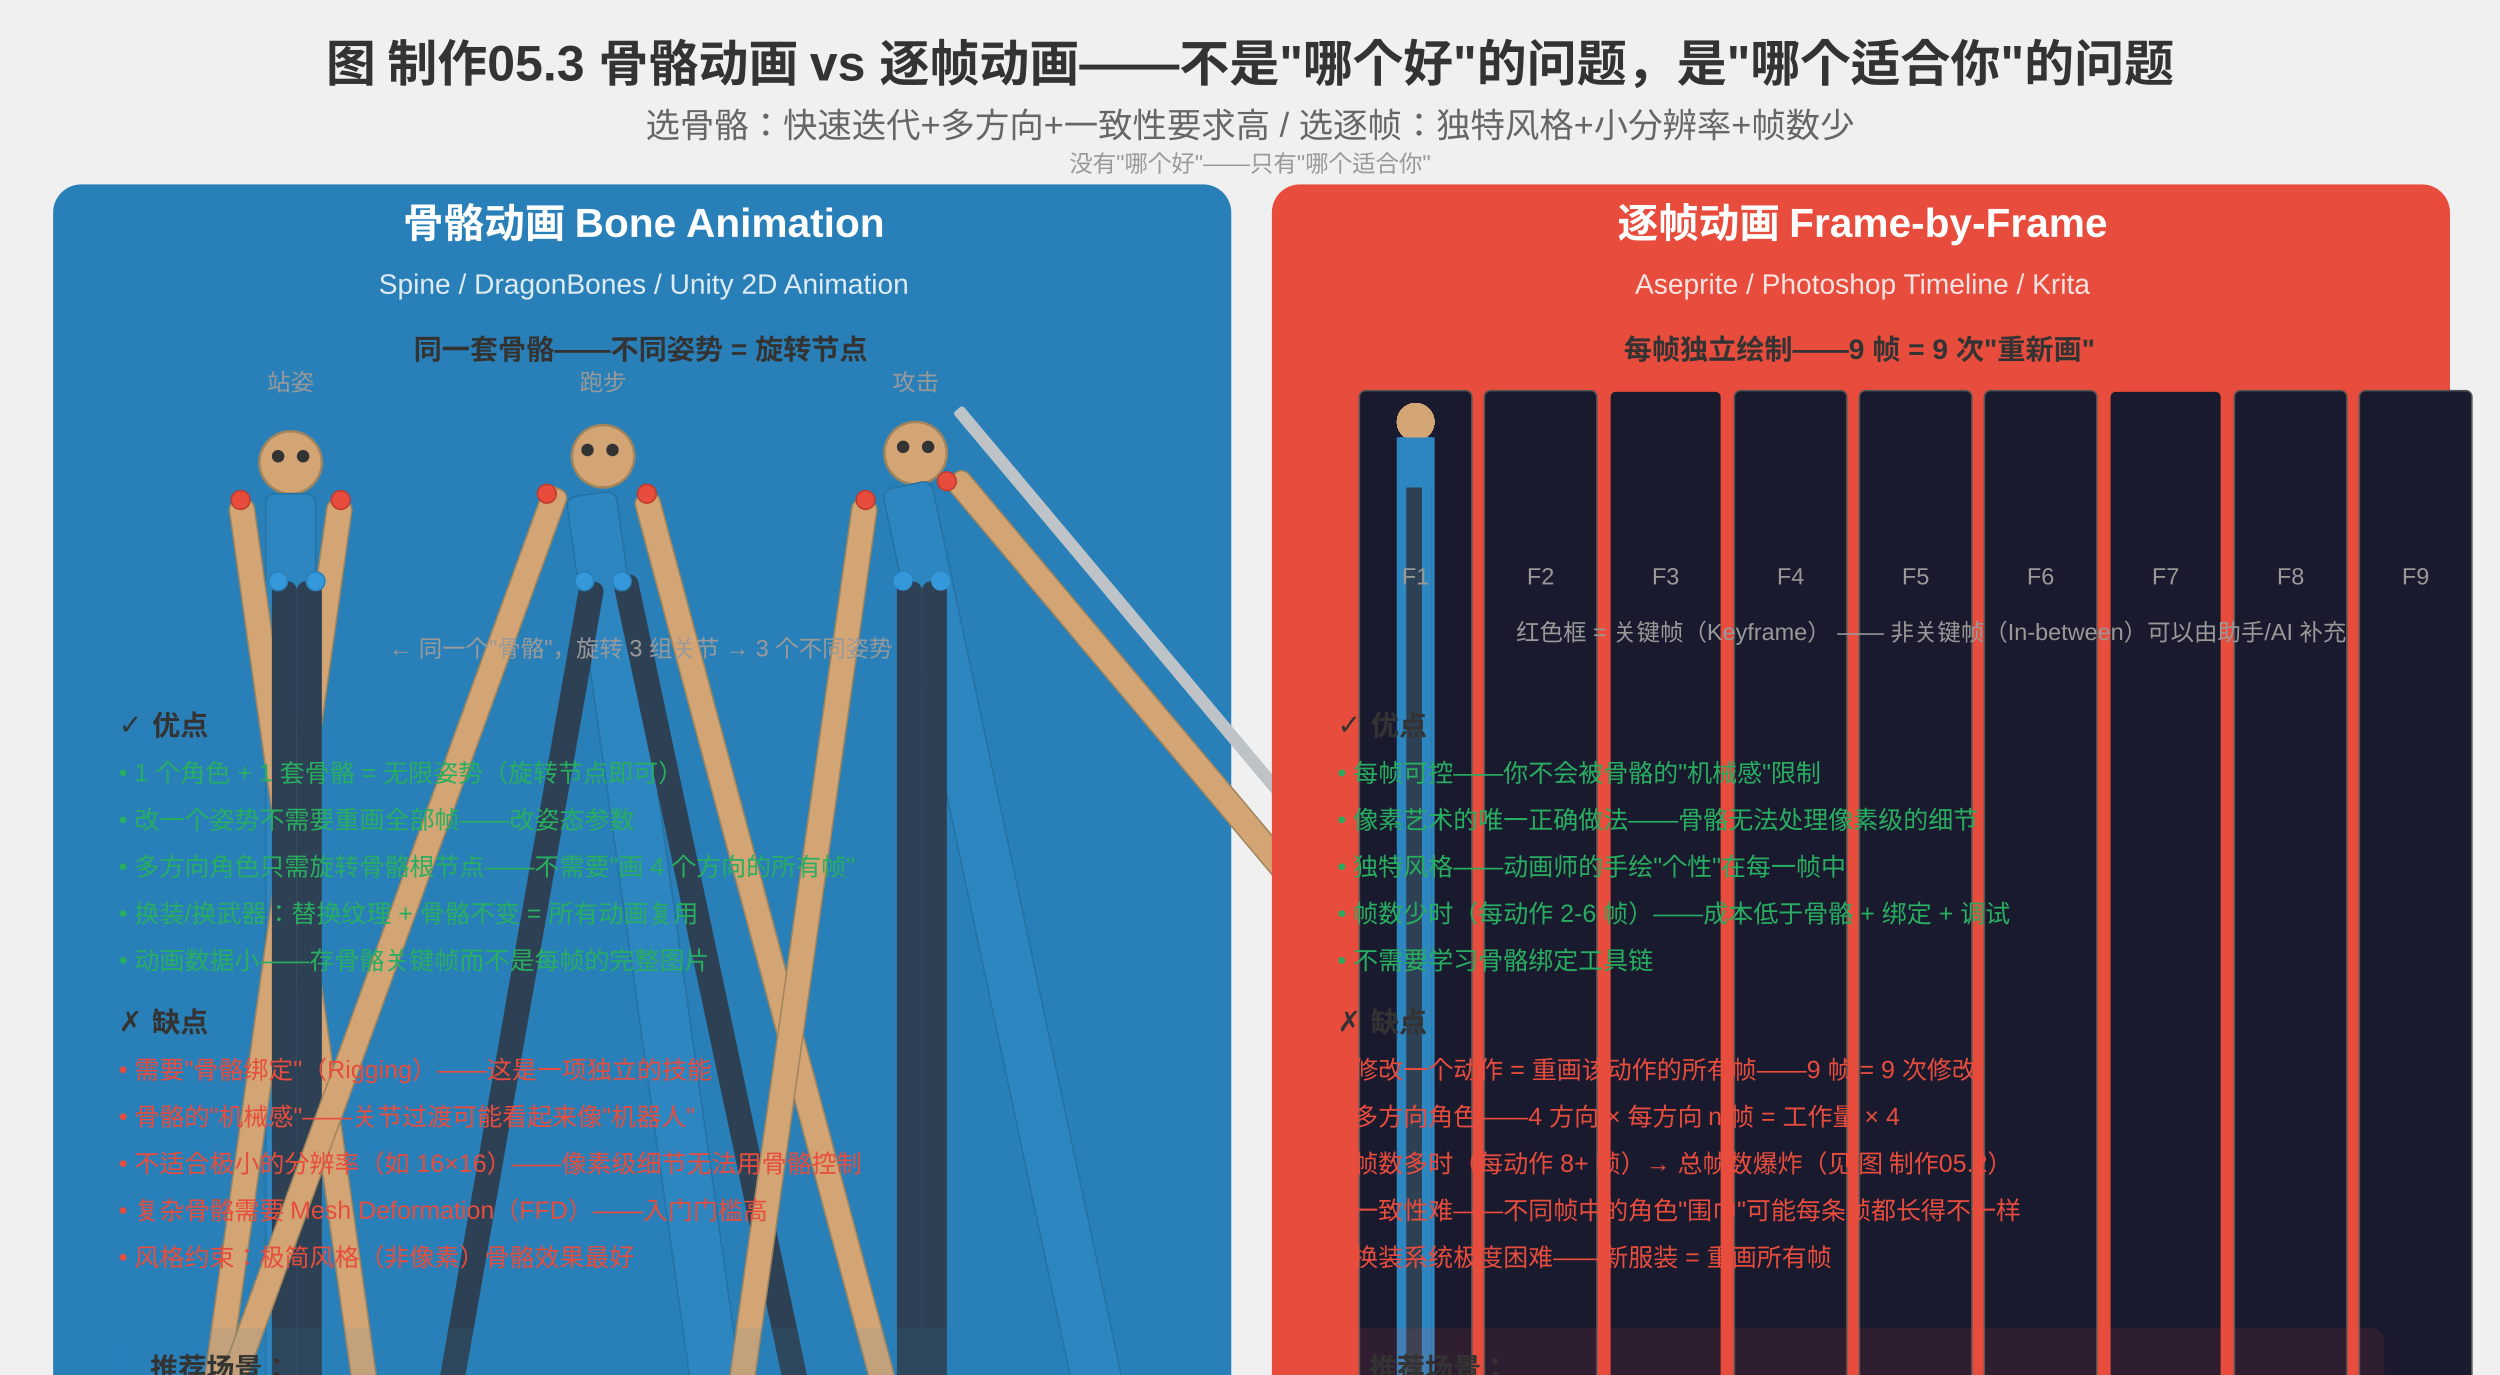
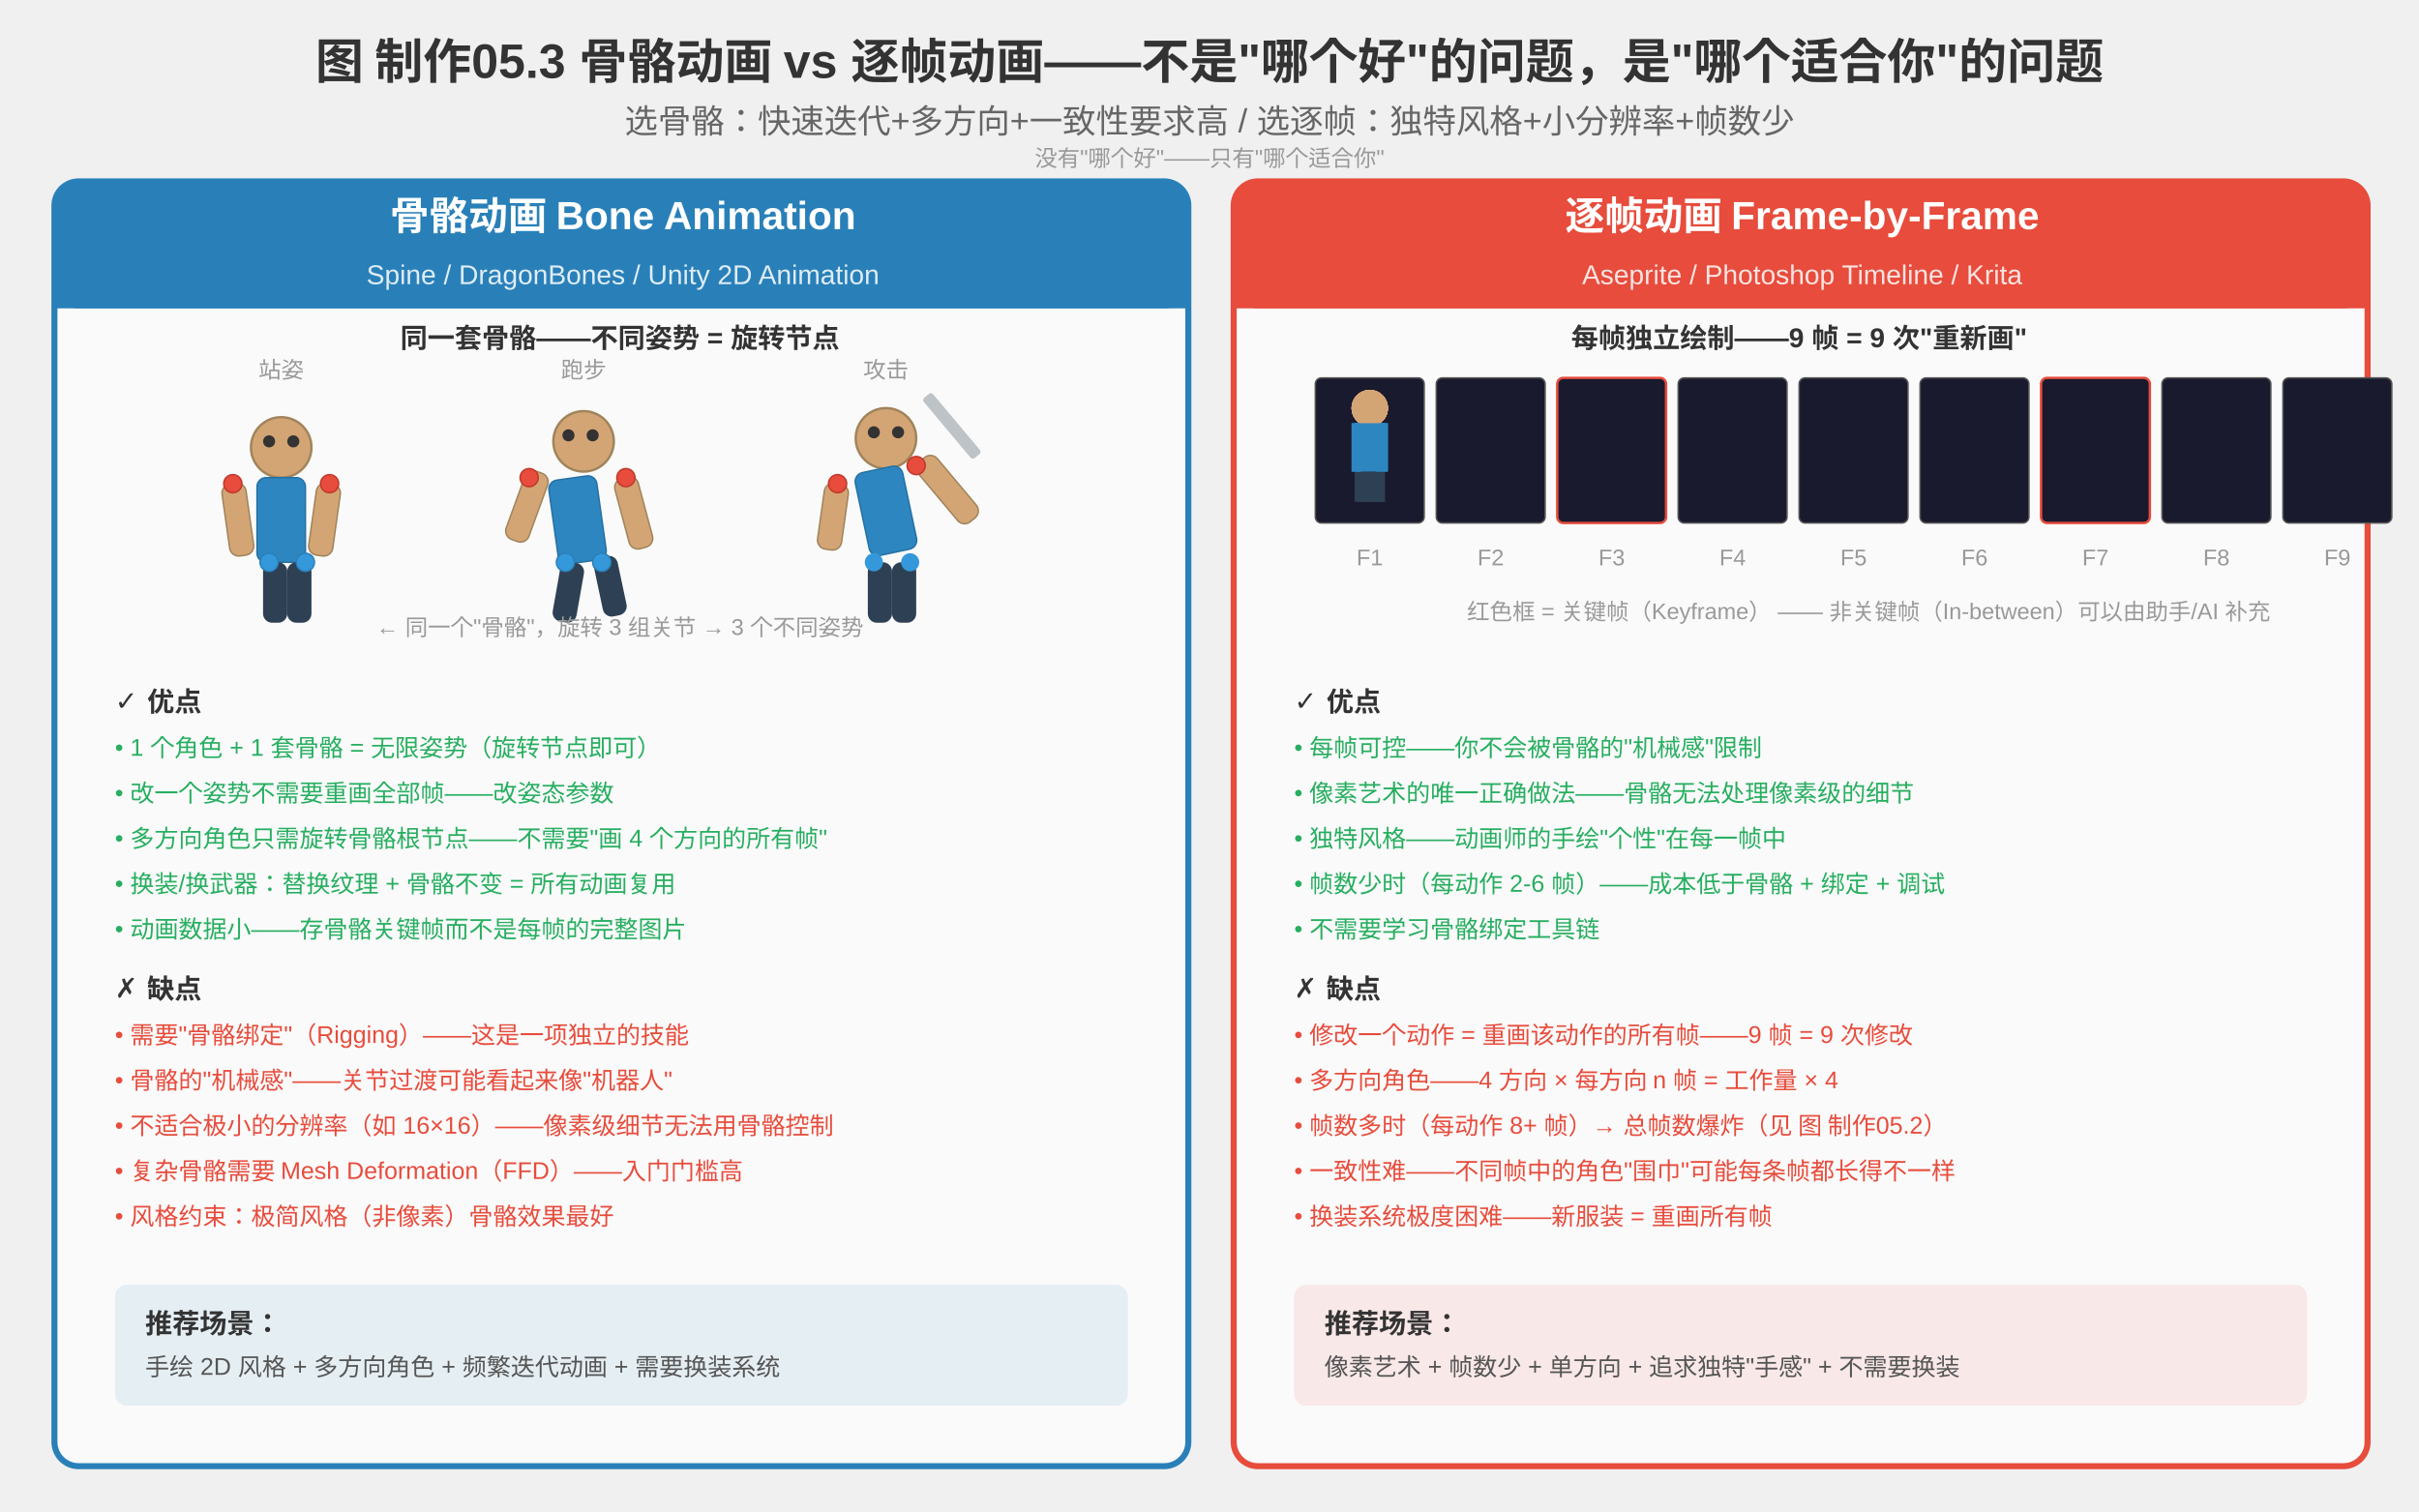
- <svg xmlns="http://www.w3.org/2000/svg" viewBox="0.0 0.0 800.0 440" width="800" height="440">
+ <svg xmlns="http://www.w3.org/2000/svg" viewBox="0 0 800 500" width="800" height="500">
  <style>
    text { font-family: 'PingFang SC','Microsoft YaHei',Arial,sans-serif; }
    .title { font-size: 16px; font-weight: bold; fill: #333; }
    .subtitle { font-size: 11px; fill: #666; }
    .col-title { font-size: 13px; font-weight: bold; fill: #fff; text-anchor: middle; }
    .col-sub { font-size: 9px; fill: #fff; opacity: 0.85; text-anchor: middle; }
    .step-label { font-size: 9px; font-weight: bold; fill: #333; }
    .step-desc { font-size: 8px; fill: #555; }
    .pro-item { font-size: 8px; fill: #27AE60; }
    .con-item { font-size: 8px; fill: #E74C3C; }
    .note { font-size: 7.5px; fill: #999; }
  </style>
  <text x="400" y="26" class="title" text-anchor="middle">图 制作05.3  骨骼动画 vs 逐帧动画——不是"哪个好"的问题，是"哪个适合你"的问题</text>
  <text x="400" y="44" class="subtitle" text-anchor="middle">选骨骼：快速迭代+多方向+一致性要求高 / 选逐帧：独特风格+小分辨率+帧数少</text>
  <g transform="translate(18, 60)">
-     <rect x="0" y="0" width="375" height="440" fill="#FAFAFA" stroke="#2980B9" stroke-width="2" rx="8" />
-     <rect x="0" y="0" width="375" height="440" fill="#2980B9" rx="8" />
-     <rect x="0" y="21" width="375" height="440" fill="#2980B9" />
+     <rect x="0" y="0" width="375" height="425" fill="#FAFAFA" stroke="#2980B9" stroke-width="2" rx="8" />
+     <rect x="0" y="0" width="375" height="42" fill="#2980B9" rx="8" />
+     <rect x="0" y="21" width="375" height="21" fill="#2980B9" />
    <text x="188" y="16" class="col-title">骨骼动画 Bone Animation</text>
    <text x="188" y="34" class="col-sub">Spine / DragonBones / Unity 2D Animation</text>
    <g transform="translate(25, 55)">
      <text x="162" y="0" class="step-label" text-anchor="middle">同一套骨骼——不同姿势 = 旋转节点</text>
      <g transform="translate(20, 15)">
        <text x="30" y="-5" class="note" text-anchor="middle">站姿</text>
        <circle cx="30" cy="18" r="10" fill="#D4A574" stroke="#A0845C" stroke-width="0.8" />
        <circle cx="26" cy="16" r="2" fill="#333" />
        <circle cx="34" cy="16" r="2" fill="#333" />
-         <rect x="22" y="28" width="16" height="440" fill="#2E86C1" rx="3" stroke="#2471A3" stroke-width="0.5" />
-         <rect x="10" y="30" width="8" height="440" fill="#D4A574" rx="3" stroke="#A0845C" stroke-width="0.5" transform="rotate(-8,14,30)" />
-         <rect x="42" y="30" width="8" height="440" fill="#D4A574" rx="3" stroke="#A0845C" stroke-width="0.5" transform="rotate(8,46,30)" />
-         <rect x="24" y="56" width="8" height="440" fill="#2E4053" rx="3" />
-         <rect x="32" y="56" width="8" height="440" fill="#2E4053" rx="3" />
+         <rect x="22" y="28" width="16" height="28" fill="#2E86C1" rx="3" stroke="#2471A3" stroke-width="0.5" />
+         <rect x="10" y="30" width="8" height="24" fill="#D4A574" rx="3" stroke="#A0845C" stroke-width="0.5" transform="rotate(-8,14,30)" />
+         <rect x="42" y="30" width="8" height="24" fill="#D4A574" rx="3" stroke="#A0845C" stroke-width="0.5" transform="rotate(8,46,30)" />
+         <rect x="24" y="56" width="8" height="20" fill="#2E4053" rx="3" />
+         <rect x="32" y="56" width="8" height="20" fill="#2E4053" rx="3" />
        <circle cx="14" cy="30" r="3" fill="#E74C3C" stroke="#C0392B" stroke-width="0.5" />
        <circle cx="46" cy="30" r="3" fill="#E74C3C" stroke="#C0392B" stroke-width="0.5" />
        <circle cx="26" cy="56" r="3" fill="#3498DB" stroke="#2980B9" stroke-width="0.5" />
        <circle cx="38" cy="56" r="3" fill="#3498DB" stroke="#2980B9" stroke-width="0.5" />
      </g>
      <g transform="translate(120, 15)">
        <text x="30" y="-5" class="note" text-anchor="middle">跑步</text>
        <circle cx="30" cy="16" r="10" fill="#D4A574" stroke="#A0845C" stroke-width="0.8" transform="rotate(-5,30,16)" />
        <circle cx="25" cy="14" r="2" fill="#333" />
        <circle cx="33" cy="14" r="2" fill="#333" />
-         <rect x="20" y="28" width="16" height="440" fill="#2E86C1" rx="3" stroke="#2471A3" stroke-width="0.5" transform="rotate(-8,28,42)" />
-         <rect x="10" y="26" width="8" height="440" fill="#D4A574" rx="3" stroke="#A0845C" stroke-width="0.5" transform="rotate(20,14,30)" />
-         <rect x="40" y="28" width="8" height="440" fill="#D4A574" rx="3" stroke="#A0845C" stroke-width="0.5" transform="rotate(-15,44,30)" />
-         <rect x="22" y="56" width="8" height="440" fill="#2E4053" rx="3" transform="rotate(10,26,60)" />
-         <rect x="34" y="54" width="8" height="440" fill="#2E4053" rx="3" transform="rotate(-12,38,60)" />
+         <rect x="20" y="28" width="16" height="28" fill="#2E86C1" rx="3" stroke="#2471A3" stroke-width="0.5" transform="rotate(-8,28,42)" />
+         <rect x="10" y="26" width="8" height="24" fill="#D4A574" rx="3" stroke="#A0845C" stroke-width="0.5" transform="rotate(20,14,30)" />
+         <rect x="40" y="28" width="8" height="24" fill="#D4A574" rx="3" stroke="#A0845C" stroke-width="0.5" transform="rotate(-15,44,30)" />
+         <rect x="22" y="56" width="8" height="20" fill="#2E4053" rx="3" transform="rotate(10,26,60)" />
+         <rect x="34" y="54" width="8" height="20" fill="#2E4053" rx="3" transform="rotate(-12,38,60)" />
        <circle cx="12" cy="28" r="3" fill="#E74C3C" stroke="#C0392B" stroke-width="0.5" />
        <circle cx="44" cy="28" r="3" fill="#E74C3C" stroke="#C0392B" stroke-width="0.5" />
        <circle cx="24" cy="56" r="3" fill="#3498DB" stroke="#2980B9" stroke-width="0.5" />
        <circle cx="36" cy="56" r="3" fill="#3498DB" stroke="#2980B9" stroke-width="0.5" />
      </g>
      <g transform="translate(220, 15)">
        <text x="30" y="-5" class="note" text-anchor="middle">攻击</text>
        <circle cx="30" cy="15" r="10" fill="#D4A574" stroke="#A0845C" stroke-width="0.8" />
        <circle cx="26" cy="13" r="2" fill="#333" />
        <circle cx="34" cy="13" r="2" fill="#333" />
-         <rect x="22" y="25" width="16" height="440" fill="#2E86C1" rx="3" stroke="#2471A3" stroke-width="0.5" transform="rotate(-12,30,39)" />
-         <rect x="38" y="22" width="8" height="440" fill="#D4A574" rx="3" stroke="#A0845C" stroke-width="0.5" transform="rotate(-40,42,22)" />
-         <rect x="44" y="0" width="4" height="440" fill="#BDC3C7" rx="1" transform="rotate(-40,46,4)" />
+         <rect x="22" y="25" width="16" height="28" fill="#2E86C1" rx="3" stroke="#2471A3" stroke-width="0.5" transform="rotate(-12,30,39)" />
+         <rect x="38" y="22" width="8" height="26" fill="#D4A574" rx="3" stroke="#A0845C" stroke-width="0.5" transform="rotate(-40,42,22)" />
+         <rect x="44" y="0" width="4" height="26" fill="#BDC3C7" rx="1" transform="rotate(-40,46,4)" />
        <circle cx="40" cy="24" r="3" fill="#E74C3C" stroke="#C0392B" stroke-width="0.5" />
-         <rect x="10" y="30" width="8" height="440" fill="#D4A574" rx="3" stroke="#A0845C" stroke-width="0.5" transform="rotate(8,14,30)" />
+         <rect x="10" y="30" width="8" height="22" fill="#D4A574" rx="3" stroke="#A0845C" stroke-width="0.5" transform="rotate(8,14,30)" />
        <circle cx="14" cy="30" r="3" fill="#E74C3C" stroke="#C0392B" stroke-width="0.5" />
-         <rect x="24" y="56" width="8" height="440" fill="#2E4053" rx="3" />
-         <rect x="32" y="56" width="8" height="440" fill="#2E4053" rx="3" />
+         <rect x="24" y="56" width="8" height="20" fill="#2E4053" rx="3" />
+         <rect x="32" y="56" width="8" height="20" fill="#2E4053" rx="3" />
        <circle cx="26" cy="56" r="3" fill="#3498DB" />
        <circle cx="38" cy="56" r="3" fill="#3498DB" />
      </g>
      <text x="162" y="95" class="note" text-anchor="middle">← 同一个"骨骼"，旋转 3 组关节 → 3 个不同姿势</text>
    </g>
    <g transform="translate(20, 175)">
      <text x="0" y="0" class="step-label" fill="#2980B9">✓ 优点</text>
      <text x="0" y="15" class="pro-item">• 1 个角色 + 1 套骨骼 = 无限姿势（旋转节点即可）</text>
      <text x="0" y="30" class="pro-item">• 改一个姿势不需要重画全部帧——改姿态参数</text>
      <text x="0" y="45" class="pro-item">• 多方向角色只需旋转骨骼根节点——不需要"画 4 个方向的所有帧"</text>
      <text x="0" y="60" class="pro-item">• 换装/换武器：替换纹理 + 骨骼不变 = 所有动画复用</text>
      <text x="0" y="75" class="pro-item">• 动画数据小——存骨骼关键帧而不是每帧的完整图片</text>
    </g>
    <g transform="translate(20, 270)">
      <text x="0" y="0" class="step-label" fill="#E74C3C">✗ 缺点</text>
      <text x="0" y="15" class="con-item">• 需要"骨骼绑定"（Rigging）——这是一项独立的技能</text>
      <text x="0" y="30" class="con-item">• 骨骼的"机械感"——关节过渡可能看起来像"机器人"</text>
      <text x="0" y="45" class="con-item">• 不适合极小的分辨率（如 16×16）——像素级细节无法用骨骼控制</text>
      <text x="0" y="60" class="con-item">• 复杂骨骼需要 Mesh Deformation（FFD）——入门门槛高</text>
      <text x="0" y="75" class="con-item">• 风格约束：极简风格（非像素）骨骼效果最好</text>
    </g>
    <g transform="translate(20, 365)">
-       <rect x="0" y="0" width="335" height="440" fill="#2980B9" opacity="0.1" rx="4" />
+       <rect x="0" y="0" width="335" height="40" fill="#2980B9" opacity="0.1" rx="4" />
      <text x="10" y="16" class="step-label" fill="#2980B9">推荐场景：</text>
      <text x="10" y="30" class="step-desc" fill="#333">手绘 2D 风格 + 多方向角色 + 频繁迭代动画 + 需要换装系统</text>
    </g>
  </g>
  <g transform="translate(408, 60)">
-     <rect x="0" y="0" width="375" height="440" fill="#FAFAFA" stroke="#E74C3C" stroke-width="2" rx="8" />
-     <rect x="0" y="0" width="375" height="440" fill="#E74C3C" rx="8" />
-     <rect x="0" y="21" width="375" height="440" fill="#E74C3C" />
+     <rect x="0" y="0" width="375" height="425" fill="#FAFAFA" stroke="#E74C3C" stroke-width="2" rx="8" />
+     <rect x="0" y="0" width="375" height="42" fill="#E74C3C" rx="8" />
+     <rect x="0" y="21" width="375" height="21" fill="#E74C3C" />
    <text x="188" y="16" class="col-title">逐帧动画 Frame-by-Frame</text>
    <text x="188" y="34" class="col-sub">Aseprite / Photoshop Timeline / Krita</text>
    <g transform="translate(25, 55)">
      <text x="162" y="0" class="step-label" text-anchor="middle">每帧独立绘制——9 帧 = 9 次"重新画"</text>
-       <rect x="2" y="10" width="36" height="440" fill="#1A1A2E" stroke="#555" stroke-width="0.5" rx="2" />
+       <rect x="2" y="10" width="36" height="48" fill="#1A1A2E" stroke="#555" stroke-width="0.5" rx="2" />
      <ellipse cx="20" cy="20" rx="6" ry="6" fill="#D4A574" />
-       <rect x="15" y="25" width="10" height="440" fill="#2E86C1" />
-       <rect x="18" y="41" width="5" height="440" fill="#2E4053" />
-       <rect x="42" y="10" width="36" height="440" fill="#1A1A2E" stroke="#555" stroke-width="0.5" rx="2" />
+       <rect x="15" y="25" width="10" height="16" fill="#2E86C1" />
+       <rect x="18" y="41" width="5" height="10" fill="#2E4053" />
+       <rect x="42" y="10" width="36" height="48" fill="#1A1A2E" stroke="#555" stroke-width="0.5" rx="2" />
      <ellipse cx="20" cy="20" rx="6" ry="6" fill="#D4A574" />
-       <rect x="14" y="25" width="10" height="440" fill="#2E86C1" />
-       <rect x="16" y="41" width="6" height="440" fill="#2E4053" />
-       <rect x="82" y="10" width="36" height="440" fill="#1A1A2E" stroke="#E74C3C" stroke-width="0.8" rx="2" />
+       <rect x="14" y="25" width="10" height="16" fill="#2E86C1" />
+       <rect x="16" y="41" width="6" height="10" fill="#2E4053" />
+       <rect x="82" y="10" width="36" height="48" fill="#1A1A2E" stroke="#E74C3C" stroke-width="0.8" rx="2" />
      <ellipse cx="20" cy="20" rx="6" ry="6" fill="#D4A574" />
-       <rect x="15" y="25" width="10" height="440" fill="#2E86C1" />
-       <rect x="19" y="41" width="5" height="440" fill="#2E4053" />
-       <rect x="122" y="10" width="36" height="440" fill="#1A1A2E" stroke="#555" stroke-width="0.5" rx="2" />
+       <rect x="15" y="25" width="10" height="16" fill="#2E86C1" />
+       <rect x="19" y="41" width="5" height="10" fill="#2E4053" />
+       <rect x="122" y="10" width="36" height="48" fill="#1A1A2E" stroke="#555" stroke-width="0.5" rx="2" />
      <ellipse cx="20" cy="20" rx="6" ry="6" fill="#D4A574" />
-       <rect x="16" y="25" width="10" height="440" fill="#2E86C1" />
-       <rect x="20" y="41" width="5" height="440" fill="#2E4053" />
-       <rect x="162" y="10" width="36" height="440" fill="#1A1A2E" stroke="#555" stroke-width="0.5" rx="2" />
+       <rect x="16" y="25" width="10" height="16" fill="#2E86C1" />
+       <rect x="20" y="41" width="5" height="10" fill="#2E4053" />
+       <rect x="162" y="10" width="36" height="48" fill="#1A1A2E" stroke="#555" stroke-width="0.5" rx="2" />
      <ellipse cx="20" cy="20" rx="6" ry="6" fill="#D4A574" />
-       <rect x="15" y="25" width="10" height="440" fill="#2E86C1" />
-       <rect x="17" y="41" width="5" height="440" fill="#2E4053" />
-       <rect x="202" y="10" width="36" height="440" fill="#1A1A2E" stroke="#555" stroke-width="0.5" rx="2" />
+       <rect x="15" y="25" width="10" height="16" fill="#2E86C1" />
+       <rect x="17" y="41" width="5" height="10" fill="#2E4053" />
+       <rect x="202" y="10" width="36" height="48" fill="#1A1A2E" stroke="#555" stroke-width="0.5" rx="2" />
      <ellipse cx="20" cy="20" rx="6" ry="6" fill="#D4A574" />
-       <rect x="14" y="25" width="10" height="440" fill="#2E86C1" />
-       <rect x="15" y="41" width="6" height="440" fill="#2E4053" />
-       <rect x="242" y="10" width="36" height="440" fill="#1A1A2E" stroke="#E74C3C" stroke-width="0.8" rx="2" />
+       <rect x="14" y="25" width="10" height="16" fill="#2E86C1" />
+       <rect x="15" y="41" width="6" height="10" fill="#2E4053" />
+       <rect x="242" y="10" width="36" height="48" fill="#1A1A2E" stroke="#E74C3C" stroke-width="0.8" rx="2" />
      <ellipse cx="20" cy="20" rx="6" ry="6" fill="#D4A574" />
-       <rect x="15" y="25" width="10" height="440" fill="#2E86C1" />
-       <rect x="18" y="41" width="5" height="440" fill="#2E4053" />
-       <rect x="282" y="10" width="36" height="440" fill="#1A1A2E" stroke="#555" stroke-width="0.5" rx="2" />
+       <rect x="15" y="25" width="10" height="16" fill="#2E86C1" />
+       <rect x="18" y="41" width="5" height="10" fill="#2E4053" />
+       <rect x="282" y="10" width="36" height="48" fill="#1A1A2E" stroke="#555" stroke-width="0.5" rx="2" />
      <ellipse cx="20" cy="20" rx="6" ry="6" fill="#D4A574" />
-       <rect x="16" y="25" width="10" height="440" fill="#2E86C1" />
-       <rect x="20" y="41" width="5" height="440" fill="#2E4053" />
-       <rect x="322" y="10" width="36" height="440" fill="#1A1A2E" stroke="#555" stroke-width="0.5" rx="2" />
+       <rect x="16" y="25" width="10" height="16" fill="#2E86C1" />
+       <rect x="20" y="41" width="5" height="10" fill="#2E4053" />
+       <rect x="322" y="10" width="36" height="48" fill="#1A1A2E" stroke="#555" stroke-width="0.5" rx="2" />
      <ellipse cx="20" cy="20" rx="6" ry="6" fill="#D4A574" />
-       <rect x="15" y="25" width="10" height="440" fill="#2E86C1" />
-       <rect x="17" y="41" width="5" height="440" fill="#2E4053" />
+       <rect x="15" y="25" width="10" height="16" fill="#2E86C1" />
+       <rect x="17" y="41" width="5" height="10" fill="#2E4053" />
      <text x="20" y="72" class="note" text-anchor="middle">F1</text>
      <text x="60" y="72" class="note" text-anchor="middle">F2</text>
      <text x="100" y="72" class="note" text-anchor="middle" fill="#E74C3C">F3</text>
      <text x="140" y="72" class="note" text-anchor="middle">F4</text>
      <text x="180" y="72" class="note" text-anchor="middle">F5</text>
      <text x="220" y="72" class="note" text-anchor="middle">F6</text>
      <text x="260" y="72" class="note" text-anchor="middle" fill="#E74C3C">F7</text>
      <text x="300" y="72" class="note" text-anchor="middle">F8</text>
      <text x="340" y="72" class="note" text-anchor="middle">F9</text>
      <text x="185" y="90" class="note" text-anchor="middle" fill="#E74C3C">红色框 = 关键帧（Keyframe） —— 非关键帧（In-between）可以由助手/AI 补充</text>
    </g>
    <g transform="translate(20, 175)">
      <text x="0" y="0" class="step-label" fill="#27AE60">✓ 优点</text>
      <text x="0" y="15" class="pro-item">• 每帧可控——你不会被骨骼的"机械感"限制</text>
      <text x="0" y="30" class="pro-item">• 像素艺术的唯一正确做法——骨骼无法处理像素级的细节</text>
      <text x="0" y="45" class="pro-item">• 独特风格——动画师的手绘"个性"在每一帧中</text>
      <text x="0" y="60" class="pro-item">• 帧数少时（每动作 2-6 帧）——成本低于骨骼 + 绑定 + 调试</text>
      <text x="0" y="75" class="pro-item">• 不需要学习骨骼绑定工具链</text>
    </g>
    <g transform="translate(20, 270)">
      <text x="0" y="0" class="step-label" fill="#E74C3C">✗ 缺点</text>
      <text x="0" y="15" class="con-item">• 修改一个动作 = 重画该动作的所有帧——9 帧 = 9 次修改</text>
      <text x="0" y="30" class="con-item">• 多方向角色——4 方向 × 每方向 n 帧 = 工作量 × 4</text>
      <text x="0" y="45" class="con-item">• 帧数多时（每动作 8+ 帧）→ 总帧数爆炸（见 图 制作05.2）</text>
      <text x="0" y="60" class="con-item">• 一致性难——不同帧中的角色"围巾"可能每条帧都长得不一样</text>
      <text x="0" y="75" class="con-item">• 换装系统极度困难——新服装 = 重画所有帧</text>
    </g>
    <g transform="translate(20, 365)">
-       <rect x="0" y="0" width="335" height="440" fill="#E74C3C" opacity="0.1" rx="4" />
+       <rect x="0" y="0" width="335" height="40" fill="#E74C3C" opacity="0.1" rx="4" />
      <text x="10" y="16" class="step-label" fill="#E74C3C">推荐场景：</text>
      <text x="10" y="30" class="step-desc" fill="#333">像素艺术 + 帧数少 + 单方向 + 追求独特"手感" + 不需要换装</text>
    </g>
  </g>
  <text x="400" y="55" class="note" fill="#666" text-anchor="middle" font-size="8">没有"哪个好"——只有"哪个适合你"</text>
</svg>
